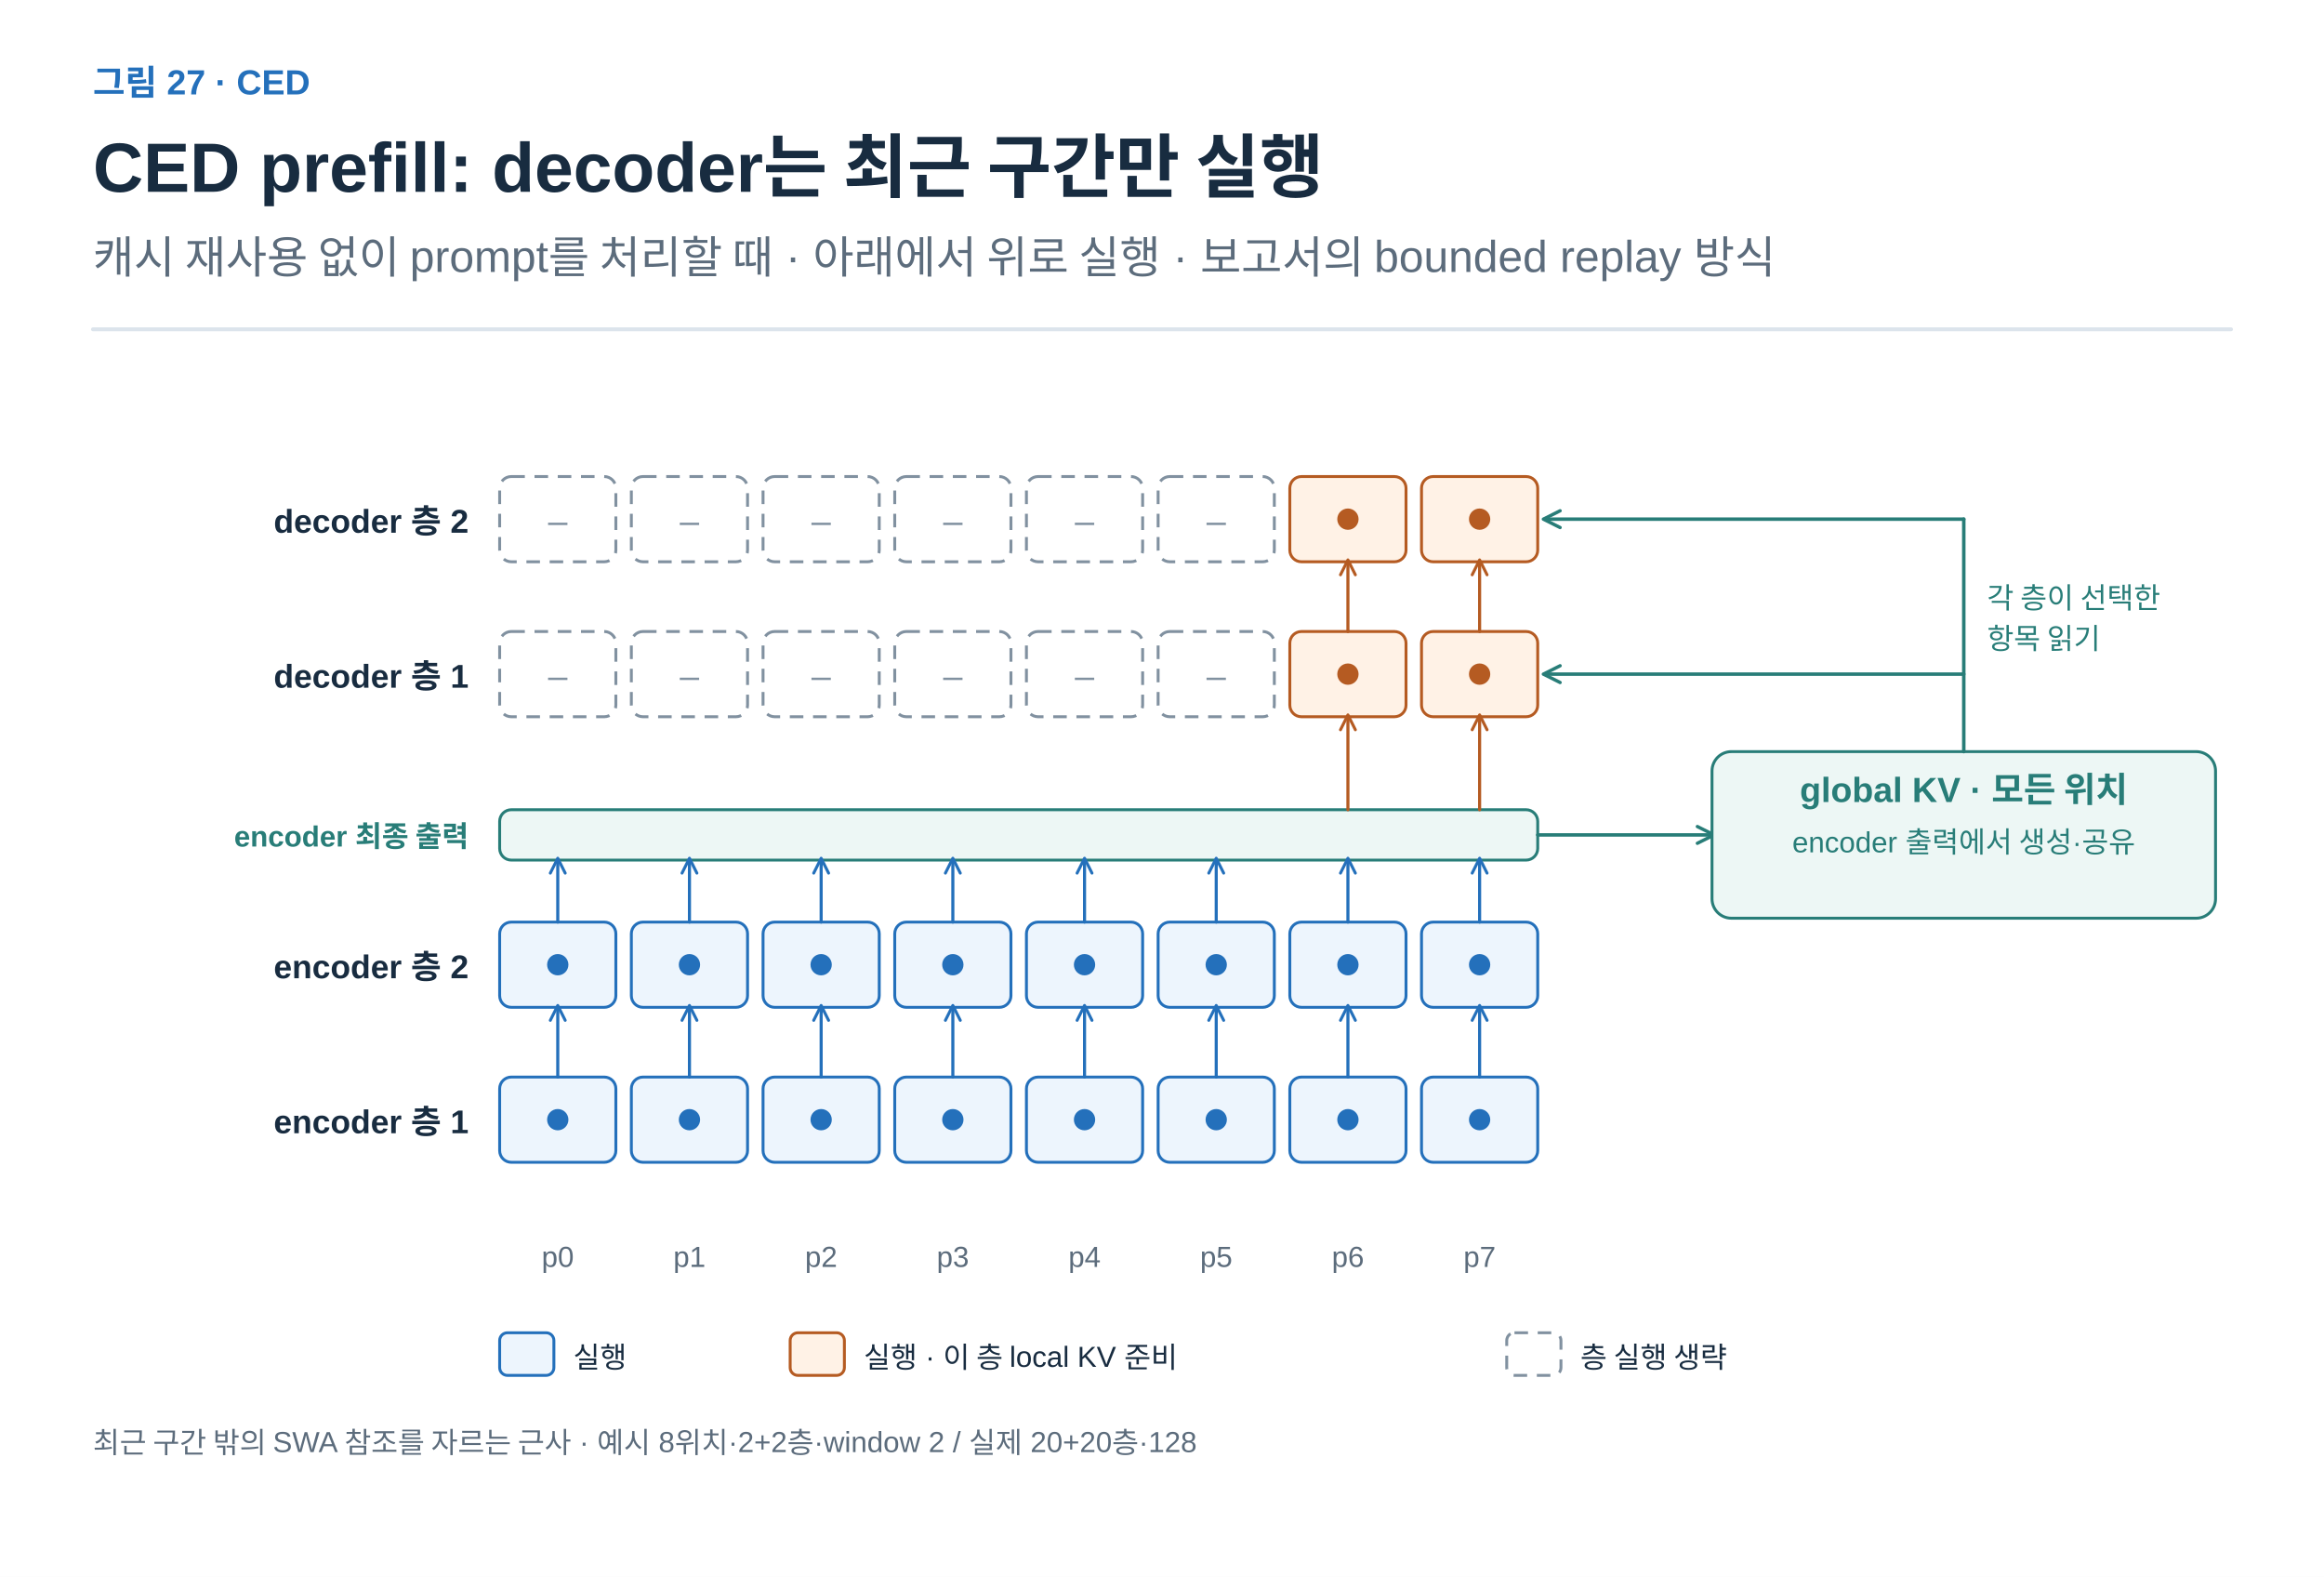
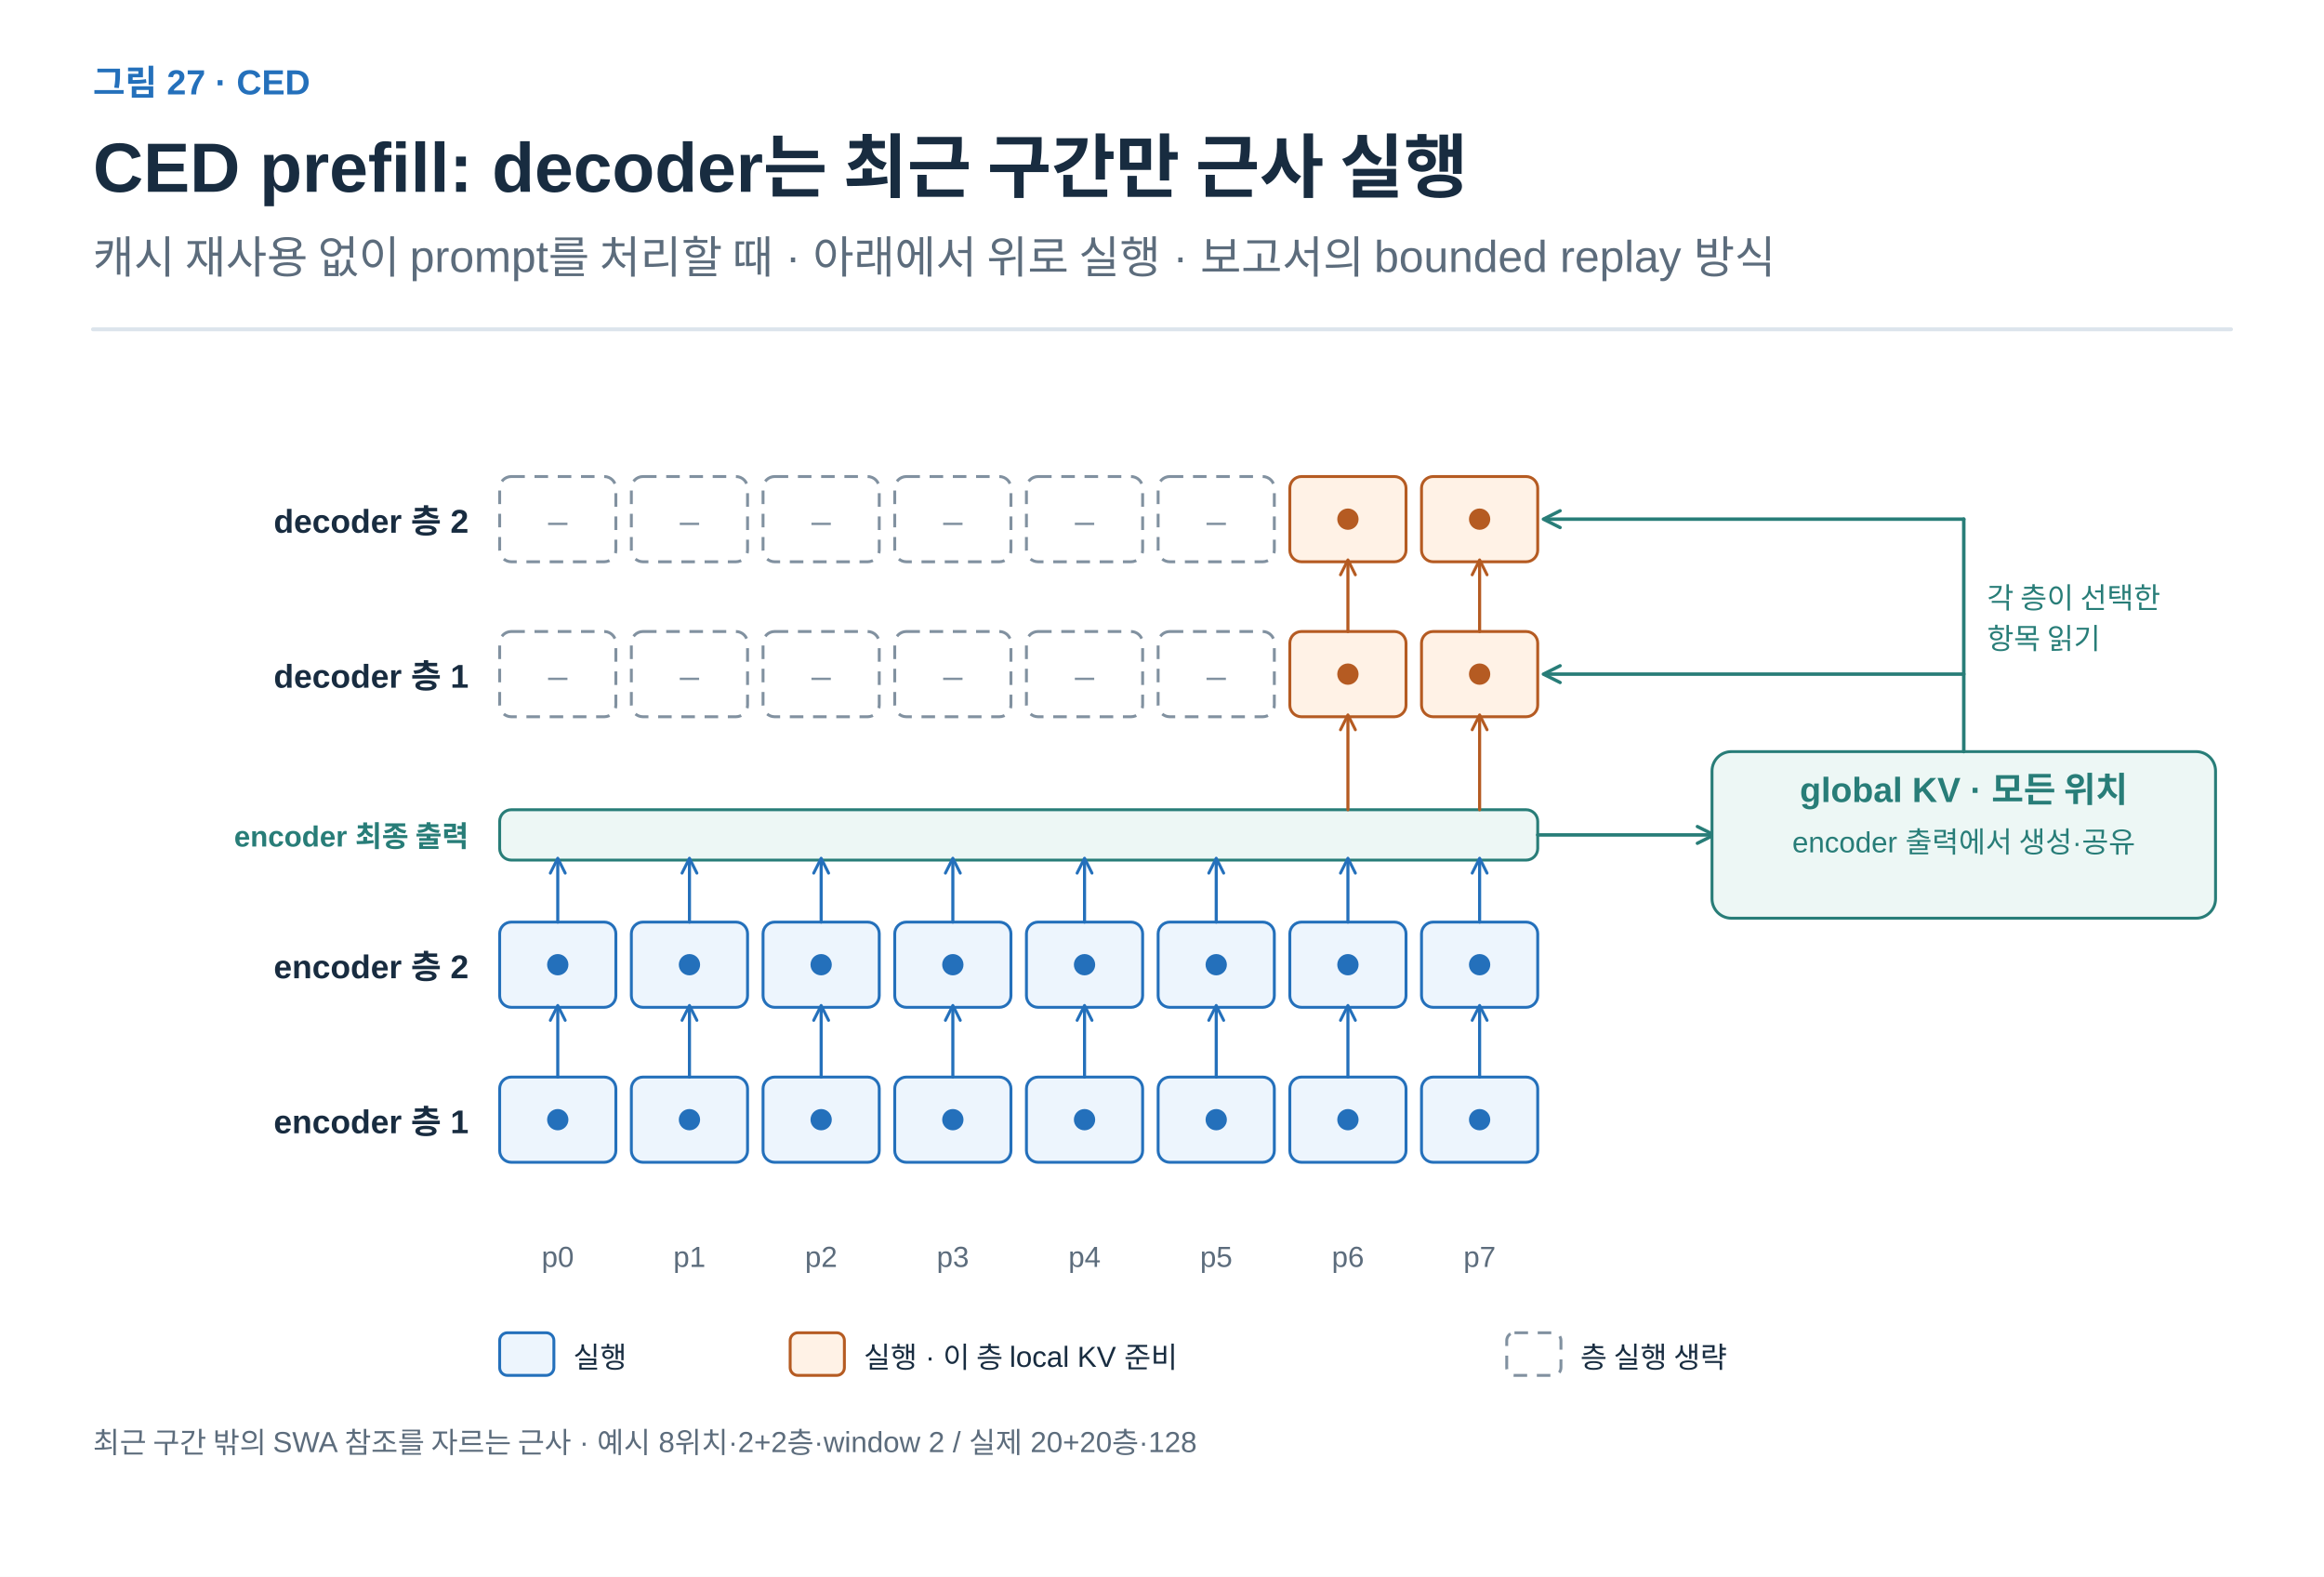
<svg xmlns="http://www.w3.org/2000/svg" width="1200" height="814" viewBox="0 0 1200 814" role="img" aria-labelledby="title desc">
  <defs>
    <marker id="arrow-ink" viewBox="0 0 10 10" refX="8" refY="5" markerWidth="6" markerHeight="6" orient="auto">
      <path d="M1 1 L9 5 L1 9" fill="none" stroke="#182C40" stroke-width="1.6" />
    </marker>
    <marker id="arrow-muted" viewBox="0 0 10 10" refX="8" refY="5" markerWidth="6" markerHeight="6" orient="auto">
      <path d="M1 1 L9 5 L1 9" fill="none" stroke="#5C6C7C" stroke-width="1.6" />
    </marker>
    <marker id="arrow-line" viewBox="0 0 10 10" refX="8" refY="5" markerWidth="6" markerHeight="6" orient="auto">
      <path d="M1 1 L9 5 L1 9" fill="none" stroke="#DCE4EC" stroke-width="1.6" />
    </marker>
    <marker id="arrow-paper" viewBox="0 0 10 10" refX="8" refY="5" markerWidth="6" markerHeight="6" orient="auto">
      <path d="M1 1 L9 5 L1 9" fill="none" stroke="#FFFFFF" stroke-width="1.6" />
    </marker>
    <marker id="arrow-blue" viewBox="0 0 10 10" refX="8" refY="5" markerWidth="6" markerHeight="6" orient="auto">
      <path d="M1 1 L9 5 L1 9" fill="none" stroke="#2470BB" stroke-width="1.6" />
    </marker>
    <marker id="arrow-teal" viewBox="0 0 10 10" refX="8" refY="5" markerWidth="6" markerHeight="6" orient="auto">
      <path d="M1 1 L9 5 L1 9" fill="none" stroke="#287D78" stroke-width="1.6" />
    </marker>
    <marker id="arrow-orange" viewBox="0 0 10 10" refX="8" refY="5" markerWidth="6" markerHeight="6" orient="auto">
      <path d="M1 1 L9 5 L1 9" fill="none" stroke="#B55B22" stroke-width="1.6" />
    </marker>
    <marker id="arrow-purple" viewBox="0 0 10 10" refX="8" refY="5" markerWidth="6" markerHeight="6" orient="auto">
      <path d="M1 1 L9 5 L1 9" fill="none" stroke="#7954A3" stroke-width="1.6" />
    </marker>
    <marker id="arrow-gray" viewBox="0 0 10 10" refX="8" refY="5" markerWidth="6" markerHeight="6" orient="auto">
      <path d="M1 1 L9 5 L1 9" fill="none" stroke="#657789" stroke-width="1.6" />
    </marker>
    <marker id="arrow-red" viewBox="0 0 10 10" refX="8" refY="5" markerWidth="6" markerHeight="6" orient="auto">
      <path d="M1 1 L9 5 L1 9" fill="none" stroke="#B34242" stroke-width="1.6" />
    </marker>
    <marker id="arrow-indigo" viewBox="0 0 10 10" refX="8" refY="5" markerWidth="6" markerHeight="6" orient="auto">
      <path d="M1 1 L9 5 L1 9" fill="none" stroke="#4C60A8" stroke-width="1.6" />
    </marker>
    <marker id="arrow-slate" viewBox="0 0 10 10" refX="8" refY="5" markerWidth="6" markerHeight="6" orient="auto">
      <path d="M1 1 L9 5 L1 9" fill="none" stroke="#8191A0" stroke-width="1.6" />
    </marker>
    <marker id="arrow-surface" viewBox="0 0 10 10" refX="8" refY="5" markerWidth="6" markerHeight="6" orient="auto">
      <path d="M1 1 L9 5 L1 9" fill="none" stroke="#F8FAFC" stroke-width="1.6" />
    </marker>
  </defs>
  <style>text{font-family:Arial,"Apple SD Gothic Neo","Noto Sans KR",sans-serif}text[font-family]{font-family:Menlo,Consolas,monospace}path{stroke-linecap:round;stroke-linejoin:round}</style>
  <rect width="100%" height="100%" fill="white" />
  <text x="48" y="49" fill="#2470BB" font-size="18" font-weight="600" text-anchor="start" data-max-width="1104">그림 27 · CED</text>
-   <text x="48" y="99" fill="#182C40" font-size="36" font-weight="700" text-anchor="start" data-max-width="1104">CED prefill: decoder는 최근 구간만 실행</text>
+   <text x="48" y="99" fill="#182C40" font-size="36" font-weight="700" text-anchor="start" data-max-width="1104">CED prefill: decoder는 최근 구간만 근사 실행</text>
  <text x="48" y="141" fill="#5C6C7C" font-size="23" font-weight="400" text-anchor="start" data-max-width="1104">캐시 재사용 없이 prompt를 처리할 때 · 아래에서 위로 실행 · 보고서의 bounded replay 방식</text>
  <path d="M48,170 H1152" stroke="#DCE4EC" stroke-width="2" />
  <g transform="translate(48 206) scale(1)" data-panel="1">
    <text x="194" y="69" fill="#182C40" font-size="17" font-weight="600" text-anchor="end" data-max-width="180">decoder 층 2</text>
    <text x="194" y="149" fill="#182C40" font-size="17" font-weight="600" text-anchor="end" data-max-width="180">decoder 층 1</text>
    <text x="194" y="299" fill="#182C40" font-size="17" font-weight="600" text-anchor="end" data-max-width="180">encoder 층 2</text>
    <text x="194" y="379" fill="#182C40" font-size="17" font-weight="600" text-anchor="end" data-max-width="180">encoder 층 1</text>
    <rect x="210" y="350" width="60" height="44" rx="6" fill="#EDF5FD" stroke="#2470BB" stroke-width="1.5" />
    <circle cx="240" cy="372" r="5" fill="#2470BB" stroke="#2470BB" />
    <rect x="210" y="270" width="60" height="44" rx="6" fill="#EDF5FD" stroke="#2470BB" stroke-width="1.5" />
    <circle cx="240" cy="292" r="5" fill="#2470BB" stroke="#2470BB" />
    <rect x="210" y="120" width="60" height="44" rx="6" fill="#FFFFFF" stroke="#8191A0" stroke-width="1.5" stroke-dasharray="7 5" />
    <text x="240" y="149" fill="#8191A0" font-size="18" font-weight="400" text-anchor="middle" data-max-width="60">–</text>
    <rect x="210" y="40" width="60" height="44" rx="6" fill="#FFFFFF" stroke="#8191A0" stroke-width="1.5" stroke-dasharray="7 5" />
    <text x="240" y="69" fill="#8191A0" font-size="18" font-weight="400" text-anchor="middle" data-max-width="60">–</text>
    <text x="240" y="448" fill="#5C6C7C" font-size="15" font-weight="400" text-anchor="middle" data-max-width="60">p0</text>
    <path d="M240 350 L240 314" stroke="#2470BB" stroke-width="1.6" fill="none" marker-end="url(#arrow-blue)" />
    <rect x="278" y="350" width="60" height="44" rx="6" fill="#EDF5FD" stroke="#2470BB" stroke-width="1.5" />
    <circle cx="308" cy="372" r="5" fill="#2470BB" stroke="#2470BB" />
    <rect x="278" y="270" width="60" height="44" rx="6" fill="#EDF5FD" stroke="#2470BB" stroke-width="1.5" />
    <circle cx="308" cy="292" r="5" fill="#2470BB" stroke="#2470BB" />
    <rect x="278" y="120" width="60" height="44" rx="6" fill="#FFFFFF" stroke="#8191A0" stroke-width="1.5" stroke-dasharray="7 5" />
    <text x="308" y="149" fill="#8191A0" font-size="18" font-weight="400" text-anchor="middle" data-max-width="60">–</text>
    <rect x="278" y="40" width="60" height="44" rx="6" fill="#FFFFFF" stroke="#8191A0" stroke-width="1.5" stroke-dasharray="7 5" />
    <text x="308" y="69" fill="#8191A0" font-size="18" font-weight="400" text-anchor="middle" data-max-width="60">–</text>
    <text x="308" y="448" fill="#5C6C7C" font-size="15" font-weight="400" text-anchor="middle" data-max-width="60">p1</text>
    <path d="M308 350 L308 314" stroke="#2470BB" stroke-width="1.6" fill="none" marker-end="url(#arrow-blue)" />
    <rect x="346" y="350" width="60" height="44" rx="6" fill="#EDF5FD" stroke="#2470BB" stroke-width="1.5" />
    <circle cx="376" cy="372" r="5" fill="#2470BB" stroke="#2470BB" />
    <rect x="346" y="270" width="60" height="44" rx="6" fill="#EDF5FD" stroke="#2470BB" stroke-width="1.5" />
    <circle cx="376" cy="292" r="5" fill="#2470BB" stroke="#2470BB" />
    <rect x="346" y="120" width="60" height="44" rx="6" fill="#FFFFFF" stroke="#8191A0" stroke-width="1.5" stroke-dasharray="7 5" />
    <text x="376" y="149" fill="#8191A0" font-size="18" font-weight="400" text-anchor="middle" data-max-width="60">–</text>
    <rect x="346" y="40" width="60" height="44" rx="6" fill="#FFFFFF" stroke="#8191A0" stroke-width="1.5" stroke-dasharray="7 5" />
    <text x="376" y="69" fill="#8191A0" font-size="18" font-weight="400" text-anchor="middle" data-max-width="60">–</text>
    <text x="376" y="448" fill="#5C6C7C" font-size="15" font-weight="400" text-anchor="middle" data-max-width="60">p2</text>
    <path d="M376 350 L376 314" stroke="#2470BB" stroke-width="1.6" fill="none" marker-end="url(#arrow-blue)" />
    <rect x="414" y="350" width="60" height="44" rx="6" fill="#EDF5FD" stroke="#2470BB" stroke-width="1.5" />
    <circle cx="444" cy="372" r="5" fill="#2470BB" stroke="#2470BB" />
    <rect x="414" y="270" width="60" height="44" rx="6" fill="#EDF5FD" stroke="#2470BB" stroke-width="1.5" />
    <circle cx="444" cy="292" r="5" fill="#2470BB" stroke="#2470BB" />
    <rect x="414" y="120" width="60" height="44" rx="6" fill="#FFFFFF" stroke="#8191A0" stroke-width="1.5" stroke-dasharray="7 5" />
    <text x="444" y="149" fill="#8191A0" font-size="18" font-weight="400" text-anchor="middle" data-max-width="60">–</text>
    <rect x="414" y="40" width="60" height="44" rx="6" fill="#FFFFFF" stroke="#8191A0" stroke-width="1.5" stroke-dasharray="7 5" />
    <text x="444" y="69" fill="#8191A0" font-size="18" font-weight="400" text-anchor="middle" data-max-width="60">–</text>
    <text x="444" y="448" fill="#5C6C7C" font-size="15" font-weight="400" text-anchor="middle" data-max-width="60">p3</text>
    <path d="M444 350 L444 314" stroke="#2470BB" stroke-width="1.6" fill="none" marker-end="url(#arrow-blue)" />
    <rect x="482" y="350" width="60" height="44" rx="6" fill="#EDF5FD" stroke="#2470BB" stroke-width="1.5" />
    <circle cx="512" cy="372" r="5" fill="#2470BB" stroke="#2470BB" />
    <rect x="482" y="270" width="60" height="44" rx="6" fill="#EDF5FD" stroke="#2470BB" stroke-width="1.5" />
    <circle cx="512" cy="292" r="5" fill="#2470BB" stroke="#2470BB" />
    <rect x="482" y="120" width="60" height="44" rx="6" fill="#FFFFFF" stroke="#8191A0" stroke-width="1.5" stroke-dasharray="7 5" />
    <text x="512" y="149" fill="#8191A0" font-size="18" font-weight="400" text-anchor="middle" data-max-width="60">–</text>
    <rect x="482" y="40" width="60" height="44" rx="6" fill="#FFFFFF" stroke="#8191A0" stroke-width="1.5" stroke-dasharray="7 5" />
    <text x="512" y="69" fill="#8191A0" font-size="18" font-weight="400" text-anchor="middle" data-max-width="60">–</text>
    <text x="512" y="448" fill="#5C6C7C" font-size="15" font-weight="400" text-anchor="middle" data-max-width="60">p4</text>
    <path d="M512 350 L512 314" stroke="#2470BB" stroke-width="1.6" fill="none" marker-end="url(#arrow-blue)" />
    <rect x="550" y="350" width="60" height="44" rx="6" fill="#EDF5FD" stroke="#2470BB" stroke-width="1.5" />
    <circle cx="580" cy="372" r="5" fill="#2470BB" stroke="#2470BB" />
    <rect x="550" y="270" width="60" height="44" rx="6" fill="#EDF5FD" stroke="#2470BB" stroke-width="1.5" />
    <circle cx="580" cy="292" r="5" fill="#2470BB" stroke="#2470BB" />
    <rect x="550" y="120" width="60" height="44" rx="6" fill="#FFFFFF" stroke="#8191A0" stroke-width="1.5" stroke-dasharray="7 5" />
    <text x="580" y="149" fill="#8191A0" font-size="18" font-weight="400" text-anchor="middle" data-max-width="60">–</text>
    <rect x="550" y="40" width="60" height="44" rx="6" fill="#FFFFFF" stroke="#8191A0" stroke-width="1.5" stroke-dasharray="7 5" />
    <text x="580" y="69" fill="#8191A0" font-size="18" font-weight="400" text-anchor="middle" data-max-width="60">–</text>
    <text x="580" y="448" fill="#5C6C7C" font-size="15" font-weight="400" text-anchor="middle" data-max-width="60">p5</text>
    <path d="M580 350 L580 314" stroke="#2470BB" stroke-width="1.6" fill="none" marker-end="url(#arrow-blue)" />
    <rect x="618" y="350" width="60" height="44" rx="6" fill="#EDF5FD" stroke="#2470BB" stroke-width="1.5" />
    <circle cx="648" cy="372" r="5" fill="#2470BB" stroke="#2470BB" />
    <rect x="618" y="270" width="60" height="44" rx="6" fill="#EDF5FD" stroke="#2470BB" stroke-width="1.5" />
    <circle cx="648" cy="292" r="5" fill="#2470BB" stroke="#2470BB" />
    <rect x="618" y="120" width="60" height="44" rx="6" fill="#FFF2E6" stroke="#B55B22" stroke-width="1.5" />
    <circle cx="648" cy="142" r="5" fill="#B55B22" stroke="#B55B22" />
    <rect x="618" y="40" width="60" height="44" rx="6" fill="#FFF2E6" stroke="#B55B22" stroke-width="1.5" />
    <circle cx="648" cy="62" r="5" fill="#B55B22" stroke="#B55B22" />
    <text x="648" y="448" fill="#5C6C7C" font-size="15" font-weight="400" text-anchor="middle" data-max-width="60">p6</text>
    <path d="M648 350 L648 314" stroke="#2470BB" stroke-width="1.6" fill="none" marker-end="url(#arrow-blue)" />
    <rect x="686" y="350" width="60" height="44" rx="6" fill="#EDF5FD" stroke="#2470BB" stroke-width="1.5" />
    <circle cx="716" cy="372" r="5" fill="#2470BB" stroke="#2470BB" />
    <rect x="686" y="270" width="60" height="44" rx="6" fill="#EDF5FD" stroke="#2470BB" stroke-width="1.5" />
    <circle cx="716" cy="292" r="5" fill="#2470BB" stroke="#2470BB" />
    <rect x="686" y="120" width="60" height="44" rx="6" fill="#FFF2E6" stroke="#B55B22" stroke-width="1.5" />
    <circle cx="716" cy="142" r="5" fill="#B55B22" stroke="#B55B22" />
    <rect x="686" y="40" width="60" height="44" rx="6" fill="#FFF2E6" stroke="#B55B22" stroke-width="1.5" />
    <circle cx="716" cy="62" r="5" fill="#B55B22" stroke="#B55B22" />
    <text x="716" y="448" fill="#5C6C7C" font-size="15" font-weight="400" text-anchor="middle" data-max-width="60">p7</text>
    <path d="M716 350 L716 314" stroke="#2470BB" stroke-width="1.6" fill="none" marker-end="url(#arrow-blue)" />
    <rect x="210" y="212" width="536" height="26" rx="6" fill="#EDF7F5" stroke="#287D78" stroke-width="1.5" />
    <text x="194" y="231" fill="#287D78" font-size="15" font-weight="600" text-anchor="end" data-max-width="180">encoder 최종 출력</text>
    <path d="M240 270 L240 238" stroke="#2470BB" stroke-width="1.6" fill="none" marker-end="url(#arrow-blue)" />
    <path d="M308 270 L308 238" stroke="#2470BB" stroke-width="1.6" fill="none" marker-end="url(#arrow-blue)" />
    <path d="M376 270 L376 238" stroke="#2470BB" stroke-width="1.6" fill="none" marker-end="url(#arrow-blue)" />
    <path d="M444 270 L444 238" stroke="#2470BB" stroke-width="1.6" fill="none" marker-end="url(#arrow-blue)" />
    <path d="M512 270 L512 238" stroke="#2470BB" stroke-width="1.6" fill="none" marker-end="url(#arrow-blue)" />
    <path d="M580 270 L580 238" stroke="#2470BB" stroke-width="1.6" fill="none" marker-end="url(#arrow-blue)" />
    <path d="M648 270 L648 238" stroke="#2470BB" stroke-width="1.6" fill="none" marker-end="url(#arrow-blue)" />
    <path d="M716 270 L716 238" stroke="#2470BB" stroke-width="1.6" fill="none" marker-end="url(#arrow-blue)" />
    <path d="M648 212 L648 164" stroke="#B55B22" stroke-width="1.6" fill="none" marker-end="url(#arrow-orange)" />
    <path d="M648 120 L648 84" stroke="#B55B22" stroke-width="1.6" fill="none" marker-end="url(#arrow-orange)" />
    <path d="M716 212 L716 164" stroke="#B55B22" stroke-width="1.6" fill="none" marker-end="url(#arrow-orange)" />
    <path d="M716 120 L716 84" stroke="#B55B22" stroke-width="1.6" fill="none" marker-end="url(#arrow-orange)" />
    <path d="M746 225 L836 225" stroke="#287D78" stroke-width="1.8" fill="none" marker-end="url(#arrow-teal)" />
    <rect x="836" y="182" width="260" height="86" rx="10" fill="#EDF7F5" stroke="#287D78" stroke-width="1.5" />
    <text x="966" y="208" fill="#287D78" font-size="18" font-weight="700" text-anchor="middle" data-max-width="250">global KV · 모든 위치</text>
    <text x="966" y="234" fill="#287D78" font-size="15" font-weight="400" text-anchor="middle" data-max-width="250">encoder 출력에서 생성·공유</text>
    <path d="M966 182 L966 62" stroke="#287D78" stroke-width="1.8" fill="none" data-wire="trunk" data-source="966,182" />
    <path d="M966 142 L750 142" stroke="#287D78" stroke-width="1.8" fill="none" marker-end="url(#arrow-teal)" />
    <path d="M966 62 L750 62" stroke="#287D78" stroke-width="1.8" fill="none" marker-end="url(#arrow-teal)" />
    <text x="978" y="108" fill="#287D78" font-size="15" font-weight="400" text-anchor="start" data-max-width="130">각 층이 선택한</text>
    <text x="978" y="129" fill="#287D78" font-size="15" font-weight="400" text-anchor="start" data-max-width="130">항목 읽기</text>
    <rect x="210" y="482" width="28" height="22" rx="4" fill="#EDF5FD" stroke="#2470BB" stroke-width="1.5" />
    <text x="248" y="500" fill="#182C40" font-size="15" font-weight="400" text-anchor="start" data-max-width="300">실행</text>
    <rect x="360" y="482" width="28" height="22" rx="4" fill="#FFF2E6" stroke="#B55B22" stroke-width="1.5" />
    <text x="398" y="500" fill="#182C40" font-size="15" font-weight="400" text-anchor="start" data-max-width="300">실행 · 이 층 local KV 준비</text>
    <rect x="730" y="482" width="28" height="22" rx="4" fill="#FFFFFF" stroke="#8191A0" stroke-width="1.5" stroke-dasharray="7 5" />
    <text x="768" y="500" fill="#182C40" font-size="15" font-weight="400" text-anchor="start" data-max-width="300">층 실행 생략</text>
    <text x="0" y="544" fill="#5C6C7C" font-size="15" font-weight="400" text-anchor="start" data-max-width="1100">
      <tspan>최근 구간 밖의 SWA 참조를 자르는 근사 · 예시 8위치·2+2층·window 2 / 실제 20+20층·128</tspan>
    </text>
  </g>
</svg>
